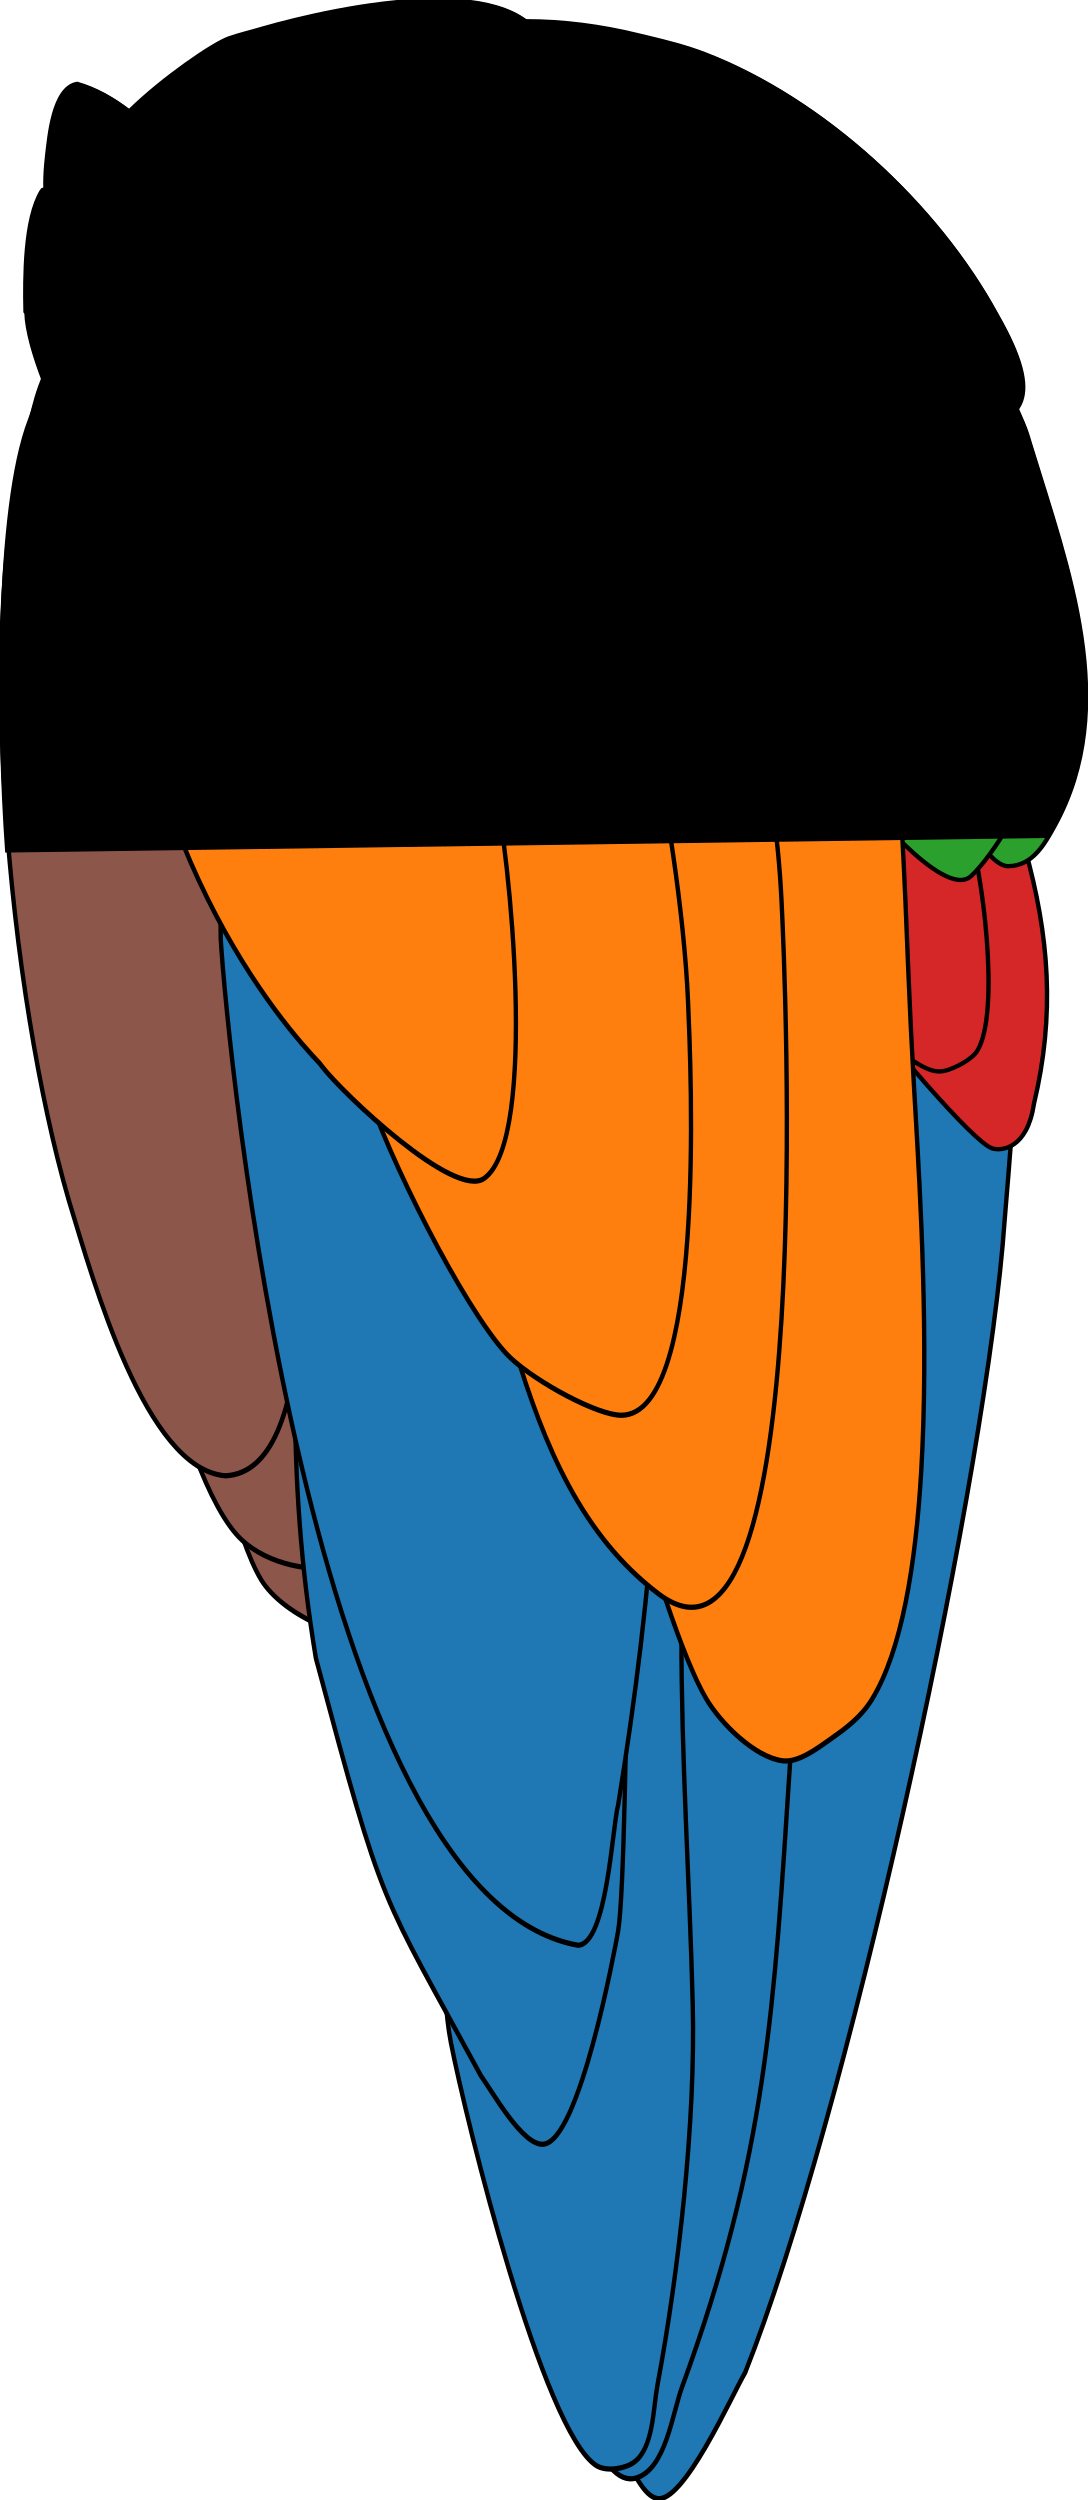
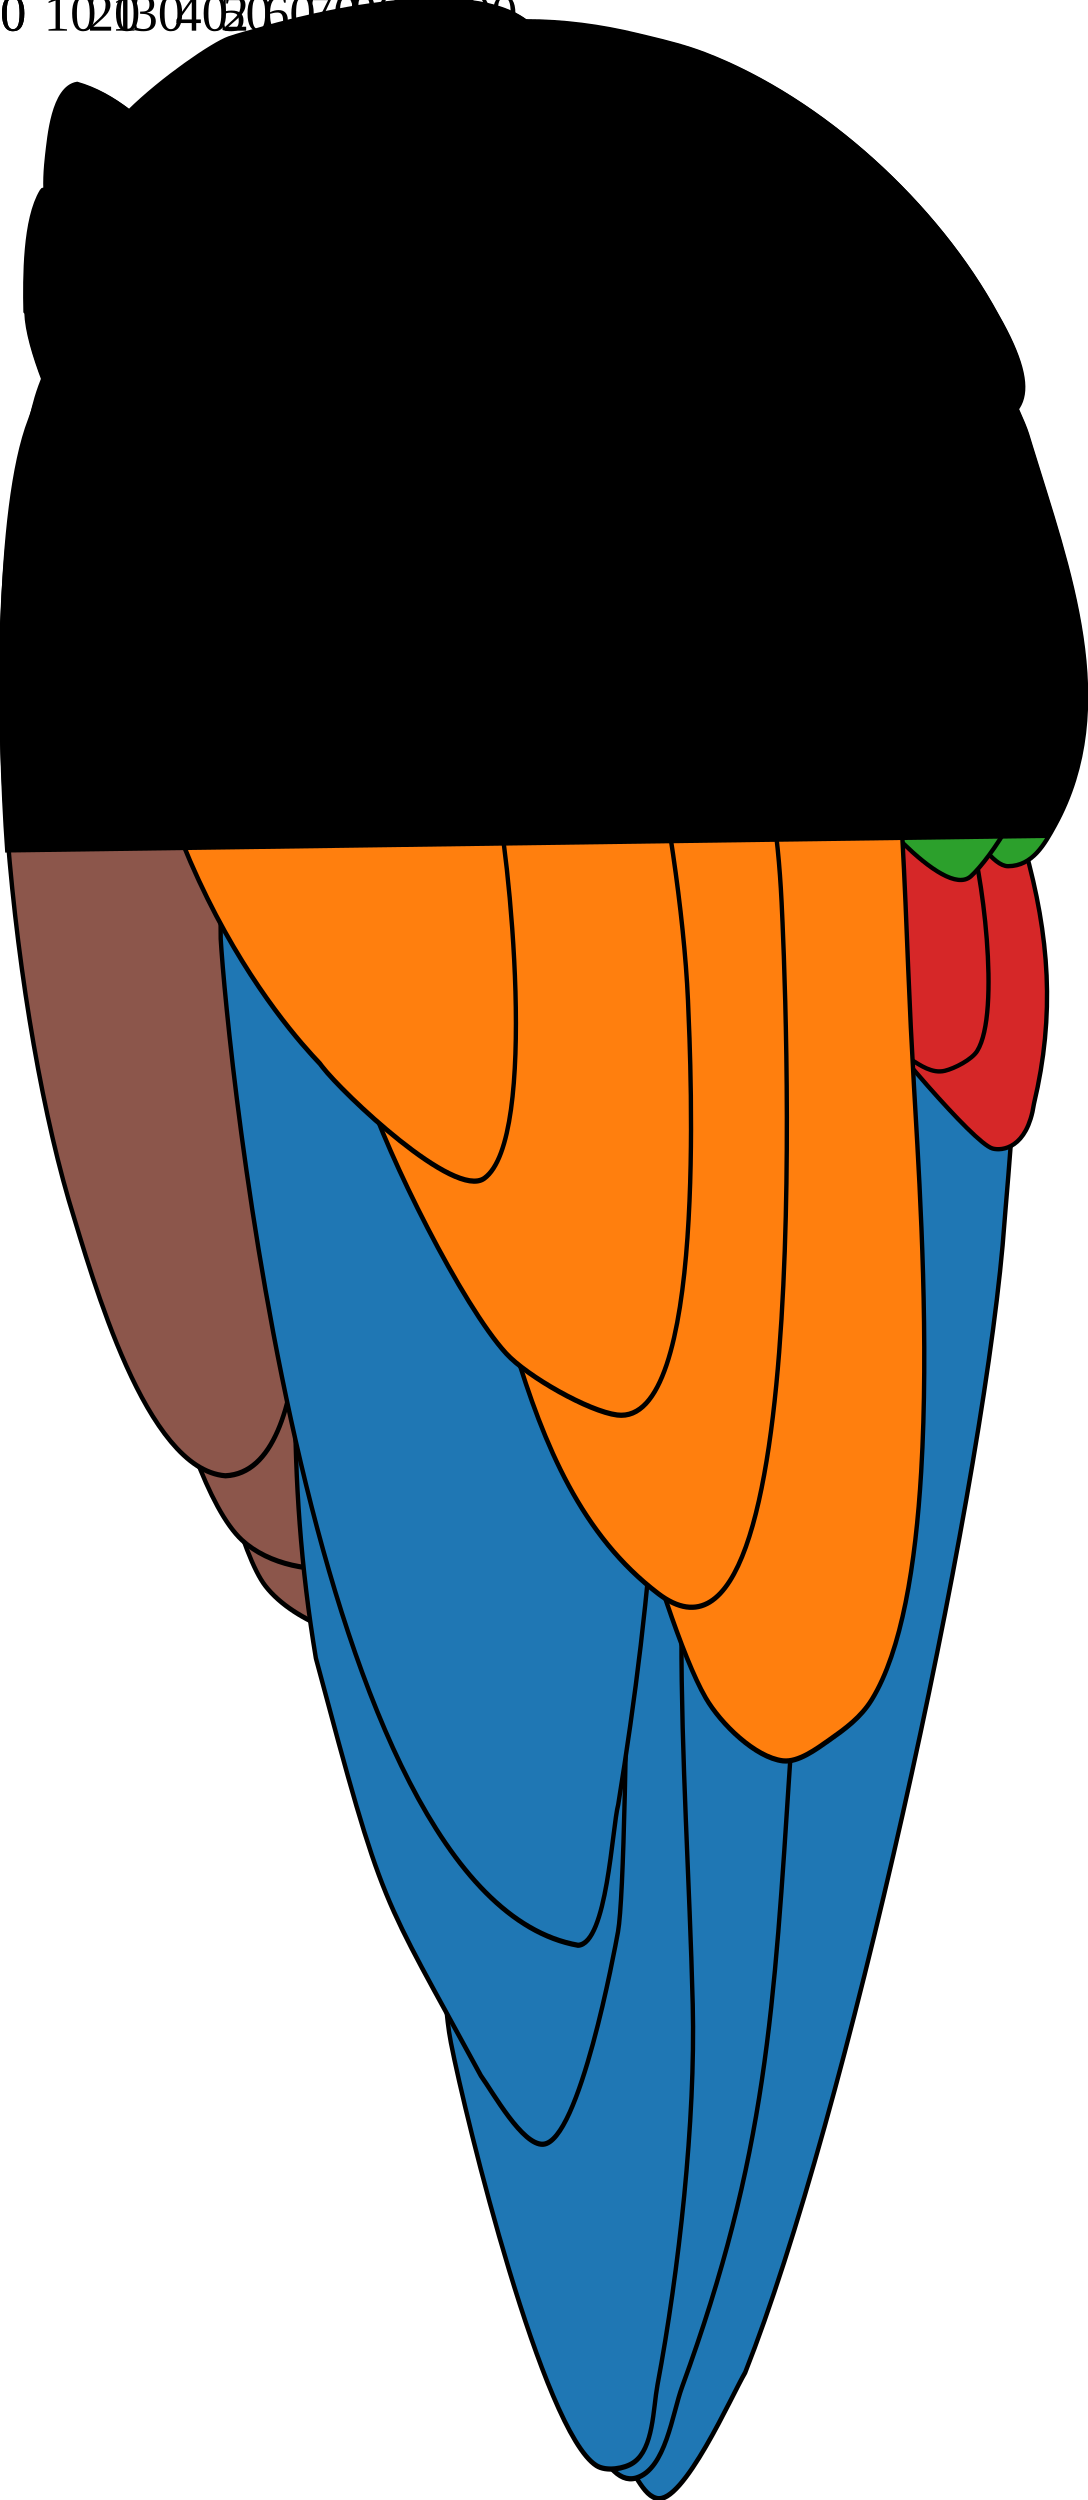
<svg xmlns="http://www.w3.org/2000/svg" width="247.957mm" height="570.177mm" viewBox="0 0 247.957 570.178" version="1.1" id="svg42">
  <defs id="defs1">
    <marker id="num1" orient="0" markerUnits="userSpaceOnUse" refX="0" refY="0" markerWidth="8" markerHeight="8" viewBox="-4 -4 8 8">
      <text class="numeral" x="0" y="0" id="text1">1</text>
    </marker>
    <marker id="num2" orient="0" markerUnits="userSpaceOnUse" refX="0" refY="0" markerWidth="8" markerHeight="8" viewBox="-4 -4 8 8">
      <text class="numeral" x="0" y="0" id="text2">2</text>
    </marker>
    <marker id="num3" orient="0" markerUnits="userSpaceOnUse" refX="0" refY="0" markerWidth="8" markerHeight="8" viewBox="-4 -4 8 8">
      <text class="numeral" x="0" y="0" id="text3">3</text>
    </marker>
    <marker id="num4" orient="0" markerUnits="userSpaceOnUse" refX="0" refY="0" markerWidth="8" markerHeight="8" viewBox="-4 -4 8 8">
      <text class="numeral" x="0" y="0" id="text4">4</text>
    </marker>
    <marker id="num5" orient="0" markerUnits="userSpaceOnUse" refX="0" refY="0" markerWidth="8" markerHeight="8" viewBox="-4 -4 8 8">
      <text class="numeral" x="0" y="0" id="text5">5</text>
    </marker>
  </defs>
  <style type="text/css" id="style1">/* As-built feather catalog. Presentation lives here; elements carry classes only. */
.outline { stroke: #000000; }

/* a guide line and an overlay origin arrow are the same kind of stroke */
.guide,
.arrow {
  fill: none;
  stroke: #000000;
  stroke-width: 0.265;
  stroke-linecap: butt;
  stroke-linejoin: miter;
}

/* the overlay's origin arrows carry the one shared arrowhead */
.arrow { marker-start: url(#diamond); }

/* ...or sign an origin with a number instead: class="arrow num3".
   Numbers never rotate with the line, and are sized in mm, not in stroke widths. */
.numeral {
  font-family: sans-serif;
  fill: #000000;
  stroke: none;
  font-size: 4;
  text-anchor: middle;
  dominant-baseline: central;
}

.num1 { marker-start: url(#num1); }
.num2 { marker-start: url(#num2); }
.num3 { marker-start: url(#num3); }
.num4 { marker-start: url(#num4); }
.num5 { marker-start: url(#num5); }

#num1, #num2, #num3, #num4, #num5 { overflow: visible; }

/* the overlay silhouettes were fill:none inline; without this they fill solid */
.align .outline { fill: none; stroke: #000000; }

/* one marker, not twenty-eight; the head takes the path's stroke colour */
#diamond { overflow: visible; }
#diamond path { fill: context-stroke; fill-rule: evenodd; stroke: none; }

.mark { fill: #000000; stroke: none; }

/* the diagnostic overlay: hidden, read by nothing */
.align { opacity: 0.5; }

/* one colour per family, keyed on a class rather than an ancestor id */
.b .outline { fill: #8c564b; }
.p .outline { fill: #1f77b4; }
.pc .outline { fill: #d62728; }
.a .outline { fill: #2ca02c; }
.sc .outline { fill: #9467bd; }
.mc .outline { fill: #17becf; }
.lc .outline { fill: #bcbd22; }
.s .outline { fill: #ff7f0e; }
</style>
  <g id="B" transform="matrix(1.006049,0.09641559,-0.01794757,1.190729,44.96612,-2005.389)" class="family b">
    <g id="B1" data-wh="193.15454 81.754908" data-vb="108.29541 44.994112 193.15454 81.754908" transform="matrix(0.0348995,0.9993908,0.9993908,-0.0348995,-32.5625,1696.703)" class="feather" data-rot90="1">
      <path class="outline" d="M 133.987,119.247 101.317,85.706 c 49.792,-21.918 69.508,-46.528 103.165,-36.827 4.153,1.27 74.234,13.952 85.364,24.463 6.914,6.53 10.604,22.054 8.769,31.225 -2.834,14.159 -82.762,21.182 -96.231,21.182 3.421,0 -5.595,-0.135 -7.587,-0.208 -11.052,-0.404 -22.109,-0.881 -33.166,-1.386 -8.469,-0.788 -17.289,-3.389 -25.718,-4.599 -0.663,-0.102 -1.267,-0.207 -1.926,-0.309 z" id="path5" />
    </g>
    <g id="B2" data-wh="209.48487 76.090112" data-vb="373.19895 41.142938 209.48487 76.090112" transform="matrix(0.1564345,0.9876883,0.9876883,-0.1564345,-103.5797,1417.616)" class="feather" data-rot90="1">
      <path class="outline" d="M 397.31,98.777 373.613,80.014 c 24.911,-27.94 81.442,-35.447 92.127,-36.507 0,0 1.805,-0.17 2.71,-0.234 5.19,-0.362 10.096,-1.131 15.332,-1.131 18.928,0 77.652,4.294 90.507,17.717 5.279,5.513 7.395,15.266 6.965,22.984 -0.318,3.646 -7.935,6.407 -10.563,7.703 -35.237,17.379 -77.602,25.686 -116.8,25.686 l -2.72,6e-5 c -3.938,0 -7.843,-0.256 -11.774,-0.427 -1.69,-0.073 -40.396,-16.909 -42.087,-17.03 z" id="path6" />
    </g>
    <g id="B3" data-wh="224.86853 72.334697" data-vb="604.39098 40.083763 224.86853 72.334697" transform="matrix(0.2419219,0.9702957,0.9702957,-0.2419219,-225.0723,1179.122)" class="feather" data-rot90="1">
      <path class="outline" d="m 605.473,84.469 c 7.64,-10.213 14.239,-12.678 16.191,-13.912 34.23,-21.642 106.524,-29.473 146.538,-25.003 -0.26,-0.032 0.521,0.061 0.78,0.094 15.202,1.957 52.391,5.539 56.558,23.187 2.719,21.764 -47.147,28.056 -60.232,32.102 0,0 -2.527,0.674 -3.784,1.057 -4.974,1.513 -10.213,2.447 -15.317,3.422 -15.404,2.945 -92.222,0.686 -107.161,1.651 z" id="path7" />
    </g>
  </g>
  <g id="P" transform="matrix(0.9997367,0,0,1.200119,89.23663,104.6847)" class="family p">
    <g id="P1" data-wh="107.70177 348.70091" data-vb="171.95 164.833 107.70177 348.70091" transform="matrix(1,0,0,-1,-135.6171,554.8052)" class="feather">
      <path d="m 277.066,454.447 c 1.586,-19.457 -0.151,-29.427 -1.98,-49.074 -5.526,-51.175 -35.739,-165.845 -58.73,-214.214 -2.921,-4.101 -14.198,-25.326 -20.256,-23.908 -2.025,0.474 -3.353,2.326 -4.575,3.876 -12.255,15.536 -14.022,165.924 -18.575,197.721 6.555,55.275 45.404,113.844 52.845,140.824 37.727,4.045 6.928,0.47 30.104,2.862 9.658,-11.67 16.364,-43.218 21.167,-58.087 z" class="outline" id="path8" />
    </g>
    <g id="P2" data-wh="75.5858 344.39168" data-vb="306.4652 172.328 75.5858 344.39168" transform="matrix(1,0,0,-1,-280.9891,561.2482)" class="feather">
      <path d="m 371.971,313.509 c -3.692,-46.985 -5.28,-74.512 -24.644,-118.661 -2.254,-5.139 -3.715,-15.557 -10.43,-17.278 -16.549,-4.242 -25.877,73.896 -28.295,86.428 -14.909,84.984 13.763,179.02 29.984,247.975 16.561,1.881 6.868,1.96 32.18,3.746 1.01,-3.592 2.551,-11.307 3.9,-16.682 1.972,-7.865 1.744,-15.629 2.693,-23.553 3.692,-30.813 0.143,-52.898 -1.346,-83.082 -1.274,-25.813 -2.498,-51.619 -3.998,-77.402 -0.029,-0.497 -0.059,-1.989 -0.044,-1.492 z" class="outline" id="path9" />
    </g>
    <g id="P3" data-wh="79.49479 333.37338" data-vb="420.99163 182.13636 79.49479 333.37338" transform="matrix(0.9961947,-0.08715574,-0.08715574,-0.9961947,-392.2094,604.944)" class="feather">
      <path class="outline" d="m 496.177,514.51 -31.485,-1.099 c -8.468,-47.496 -34.882,-97.004 -42.7,-173.248 0.371,-3.373 0.922,-7.935 1.454,-11.644 2.056,-14.99 5.07,-29.784 6.495,-44.91 0.501,-5.316 0.061,-10.823 0.816,-16.098 2.161,-15.096 14.466,-75.403 26.028,-82.99 2.111,-1.385 6.329,-1.234 8.559,-0.18 4.767,2.252 5.304,9.84 6.699,14.213 6.745,21.141 13.056,49.245 14.313,71.325 1.333,23.414 1.467,46.854 3.558,70.252 2.81,31.452 8.528,63.016 7.702,94.784 -0.038,1.469 -0.207,2.921 -0.244,4.391 0.001,-0.489 -10e-4,0.978 -10e-4,1.467 -0.003,7.46 0.01,14.567 -0.92,21.77 -1.508,11.681 3.036,23.006 1.881,34.866 -0.569,5.848 -1.303,11.504 -2.155,17.1 z" id="path10" />
    </g>
    <g id="P4" data-wh="87.47454 271.90582" data-vb="531.67867 260.43111 87.47454 271.90582" transform="matrix(1,0,0,-1,-563.7171,581.9312)" class="feather">
      <path class="outline" d="m 588.995,528.838 -29.456,-3.054 c -6.655,-42.655 -26.861,-102.616 -13.018,-171.757 15.771,-49.142 14.41,-43.657 37.643,-79.339 2.776,-3.226 9.483,-13.257 14.189,-13.022 8.252,0.415 16.359,36.999 17.092,40.39 2.678,12.377 2.7,133.465 2.7,136.727 v 3.672 c 0,6.519 0.008,13.067 -0.267,19.578 -0.976,23.124 -23.424,44.167 -28.883,66.805 z" id="path11" />
    </g>
    <g id="P5" data-wh="99.55308 235.00908" data-vb="652.92714 294.37098 99.55308 235.00908" transform="matrix(0.9876883,-0.1564345,-0.1564345,-0.9876883,-615.3534,686.5039)" class="feather">
      <path class="outline" d="m 669.184,528.38 c -2.877,-10.079 -5.317,-20.366 -6.71,-30.564 -1.721,-19.795 -8.548,-183.068 50.597,-201.668 6.6,-0.777 11.161,20.884 13.24,24.989 13.892,38.248 25.168,78.533 25.168,119.462 l -1.5e-4,4.387 c 0,6.216 -0.148,12.426 -0.707,18.618 -1.859,20.554 -39.903,44.03 -48.193,63.199 -0.086,0.199 -33.395,1.577 -33.395,1.577 z" id="path12" />
    </g>
  </g>
  <g id="PC" transform="rotate(-20.65337,204.5238,1562.199)" class="family pc">
    <g id="PC1" data-wh="58.76447 126.5327" data-vb="385.22679 101.56089 58.76447 126.5327" transform="matrix(0.9961203,0.08800156,0.08800156,-0.9961203,258.5106,420.8672)" class="feather">
      <path class="outline" d="m 437.261,224.892 -30.757,1.207 c -1.933,-21.809 9.81,-26.913 -8.473,-83.57 2.317,-5.804 15.496,-35.322 19.442,-37.732 1.813,-1.106 7.592,-2.237 11.841,7.289 10.148,18.297 13.677,35.837 13.677,56.749 l 1.6e-4,3.495 c 0,4.626 -0.185,9.347 -0.517,13.96 -0.936,13.017 -2.789,25.866 -5.213,38.601 z" id="path13" />
    </g>
    <g id="PC2" data-wh="52.9346 113.27434" data-vb="465.68661 125.34673 52.9346 113.27434" transform="matrix(0.9848077,-0.1736482,-0.1736482,-0.9848077,226.3186,541.976)" class="feather">
      <path class="outline" d="m 503.059,226.762 -33.868,10.859 c -1.558,-10.065 -2.183,-19.747 -2.183,-28.486 l -1.9e-4,-1.831 c 0,-3.059 -0.238,-6.097 -0.238,-9.152 -0.001,-22.243 -0.083,-44.566 10.619,-64.635 1.241,-2.328 2.532,-5.345 5.381,-6.229 2.164,-0.672 6.604,-0.942 8.644,0.12 9.166,4.771 22.392,35.53 24.421,45.688 -8.457,19.819 -16.707,29.265 -12.775,53.665 z" id="path14" />
    </g>
  </g>
  <g id="A" transform="rotate(-17,137.9943,735.384)" class="family a">
    <g id="A1" data-wh="50.675146 127.48804" data-vb="63.184674 131.72587 50.675146 127.48804" transform="matrix(1,0,0,-1,305.5104,382.2651)" class="feather">
      <path class="outline" d="m 64.631,198.385 c -0.446,-11.024 -0.428,-21.097 0.43,-28.014 1.016,-8.195 4.178,-16.258 6.448,-24.123 0.839,-2.906 2.862,-10.937 6.127,-11.914 5.37,-1.608 9.452,2.405 12.879,5.74 22.344,21.74 20.054,55.272 20.054,84.178 l -2.5e-4,2.979 c 0,5.205 -3.621,25.843 -4.388,30.983 -1.433,-2.124 -41.551,-59.829 -41.551,-59.829 z" id="path15" />
    </g>
    <g id="A2" data-wh="51.94701 115.06012" data-vb="139.28014 131.51189 51.94701 115.06012" transform="matrix(1,0,0,-1,212.5314,383.7516)" class="feather">
      <path class="outline" d="m 189.329,245.572 -9.221,-13.458 -8.704,-42.301 -31.106,-16.789 c -0.019,-2.991 0.241,-3.841 0.889,-6.443 1.403,-5.629 13.068,-34.069 20.665,-30.464 5.647,2.679 19.118,13.833 21.253,22.135 4.596,18.336 7.121,49.874 7.121,68.955 l -2.6e-4,1.185 c 0,4.916 -0.286,10.969 -0.898,17.18 z" id="path16" />
    </g>
    <g id="A3" data-wh="44.89576 72.09929" data-vb="225.07431 155.06263 44.89576 72.09929" transform="matrix(0.9961947,-0.08715574,-0.08715574,-0.9961947,144.2273,400.4638)" class="feather">
      <path class="outline" d="m 268.97,226.162 -42.896,-51.553 c 2.715,-8.947 6.942,-15.922 13.644,-17.637 3.555,-0.91 15.071,0.871 17.522,3.704 10.233,11.827 11.725,49.609 11.725,64.986 0,0 0.003,0.394 0.005,0.5 z" id="path17" />
    </g>
  </g>
  <g id="SC" transform="rotate(35,1056.6,454.4381)" class="family sc">
    <g id="SC1" data-wh="48.29216 156.79638" data-vb="123.79073 337.49563 48.29216 156.79638" transform="matrix(0.05233596,-0.9986295,-0.9986295,-0.05233596,533.2751,884.6567)" class="feather">
      <path class="outline" d="m 152.673,493.292 -18.512,-5.334 c -9.37,-52.177 -9.192,-109.638 1.489,-124.449 27.141,-25.013 35.433,-3.068 30.169,49.669 -3.814,37.413 -4.275,49.467 -13.146,80.114 z" id="path18" />
    </g>
    <g id="SC2" data-wh="50.42131 151.85843" data-vb="340.45199 336.97466 50.42131 151.85843" transform="matrix(0,-1,-1,0,530.3679,1052.617)" class="feather">
      <path class="outline" d="m 371.637,487.833 -25.776,-5.97 c -1.094,-4.683 -1.967,-8.813 -2.373,-11.034 -1.917,-12.5 -1.995,-26.053 -2.03,-39.03 -0.006,-17.004 1.247,-42.247 6.463,-58.436 7.287,-16.536 9.674,-23.96 18.516,-30.63 14.229,-4.759 22.062,29.192 23.035,48.206 0.401,51.267 -3.031,62.408 -17.835,96.894 z" id="path19" />
    </g>
    <g id="SC3" data-wh="61.13184 142.16922" data-vb="406.95155 336.62107 61.13184 142.16922" transform="matrix(-0.1736482,-0.9848077,-0.9848077,0.1736482,585.682,1019.765)" class="feather">
      <path class="outline" d="m 451.986,477.79 -23.785,-1.375 c -9.026,-29.009 -20.249,-57.189 -18.766,-89.044 2.292,-15.561 7.184,-49.751 25.083,-44.797 13.676,3.784 24.957,27.446 28.969,39.796 3.597,14.174 -2.171,62.49 -11.5,95.419 z" id="path20" />
    </g>
    <g id="SC4" data-wh="73.11066 150.06556" data-vb="570.40403 351.97214 73.11066 150.06556" transform="rotate(83,238.4745,246.5802)" class="feather">
      <path class="outline" d="m 589.206,501.038 32.41,-3.842 c 0.447,-8.925 1.002,-16.385 2.567,-19.491 11.988,-23.791 18.332,-73.654 -2.094,-112.685 -7.323,-9.875 -14.247,-12.048 -25.989,6.567 -15.825,23.872 -24.696,58.046 -21.269,86.468 0.543,4.504 1.609,8.885 2.748,13.265 0.207,0.795 0.616,2.387 0.616,2.387 2.465,9.672 6.091,18.887 11.011,27.331 z" id="path21" />
    </g>
  </g>
  <g id="MC" transform="rotate(-99,-545.0945,777.3191)" class="family mc">
    <g id="MC1" data-wh="45.82714 117.25539" data-vb="649.14985 250.62768 45.82714 117.25539" transform="matrix(1,0,0,-1,-629.1678,1839.035)" class="feather">
      <path class="outline" d="m 671.968,366.883 -18.228,-3.281 c -3.287,-13.104 -3.589,-41.496 -2.666,-56.63 1.097,-17.969 8.797,-42.127 12.224,-45.07 9.336,-10.275 19.058,1.94 20.658,27.559 10.021,28.121 1.414,54.035 -11.988,77.422 z" id="path22" />
    </g>
    <g id="MC2" data-wh="64.03815 130.07202" data-vb="700.62114 238.32855 64.03815 130.07202" transform="matrix(0.9975641,-0.06975647,-0.06975647,-0.9975641,-640.3042,1886.498)" class="feather">
      <path class="outline" d="m 727.814,367.401 -17.158,-1.72 c -2.404,-8.672 -5.473,-29.579 -6.144,-34.311 0.021,0.155 -0.043,-0.31 -0.064,-0.465 -2.827,-20.908 -1.367,-40.201 2.494,-61.151 1.25,-6.786 6.176,-13.629 13.324,-18.773 43.393,-11.651 24.988,61.603 20.373,85.46 -1.29,7.35 -7.656,17.029 -12.825,30.961 z" id="path23" />
    </g>
    <g id="MC3" data-wh="55.54579 120.3335" data-vb="817.57705 249.90802 55.54579 120.3335" transform="matrix(0.9659258,-0.258819,-0.258819,-0.9659258,-650.8557,2041.916)" class="feather">
      <path class="outline" d="m 854.662,277.738 c 17.461,39.843 3.761,79.621 0.085,89.975 l -19.209,1.529 c -6.737,-23.427 -16.844,-47.996 -16.847,-73.058 0,-8.952 -0.113,-38.614 6.855,-44.232 1.293,-1.043 3.918,-0.52 5.404,-0.131 10.259,2.679 18.186,13.306 23.713,25.918 z" id="path24" />
    </g>
    <g id="MC4" data-wh="45.25327 101.07756" data-vb="878.19875 261.50698 45.25327 101.07756" transform="matrix(0.9925462,-0.1218693,-0.1218693,-0.9925462,-754.5179,1930.847)" class="feather">
      <path class="outline" d="m 917.913,286.241 c 3.819,13.986 4.451,30.965 4.451,38.982 l -7e-5,2.013 c 0,0 0.088,4.038 -0.033,6.041 -0.248,4.096 -5.276,18.969 -10.781,28.308 l -26.371,-1.443 c -2.89,-18.66 -5.98,-44.793 -4.089,-65.427 -0.022,0.133 0.044,-0.265 0.066,-0.397 1.277,-7.788 10.247,-31.811 20.862,-29.654 8.028,1.631 12.926,10.699 15.896,21.577 z" id="path25" />
    </g>
  </g>
+   <g id="calibration-ruler-metric">
+     <line class="cal" x1="0" y1="0" x2="100" y2="0" />
+     <line class="minor" x1="0" y1="-1.2" x2="0" y2="1.2" />
+     <line class="minor" x1="1" y1="-1.2" x2="1" y2="1.2" />
+     <line class="minor" x1="2" y1="-1.2" x2="2" y2="1.2" />
+     <line class="minor" x1="3" y1="-1.2" x2="3" y2="1.2" />
+     <line class="minor" x1="4" y1="-1.2" x2="4" y2="1.2" />
+     <line class="minor" x1="5" y1="-1.2" x2="5" y2="1.2" />
+     <line class="minor" x1="6" y1="-1.2" x2="6" y2="1.2" />
+     <line class="minor" x1="7" y1="-1.2" x2="7" y2="1.2" />
+     <line class="minor" x1="8" y1="-1.2" x2="8" y2="1.2" />
+     <line class="minor" x1="9" y1="-1.2" x2="9" y2="1.2" />
+     <line class="minor" x1="10" y1="-1.2" x2="10" y2="1.2" />
+     <line class="minor" x1="11" y1="-1.2" x2="11" y2="1.2" />
+     <line class="minor" x1="12" y1="-1.2" x2="12" y2="1.2" />
+     <line class="minor" x1="13" y1="-1.2" x2="13" y2="1.2" />
+     <line class="minor" x1="14" y1="-1.2" x2="14" y2="1.2" />
+     <line class="minor" x1="15" y1="-1.2" x2="15" y2="1.2" />
+     <line class="minor" x1="16" y1="-1.2" x2="16" y2="1.2" />
+     <line class="minor" x1="17" y1="-1.2" x2="17" y2="1.2" />
+     <line class="minor" x1="18" y1="-1.2" x2="18" y2="1.2" />
+     <line class="minor" x1="19" y1="-1.2" x2="19" y2="1.2" />
+     <line class="minor" x1="20" y1="-1.2" x2="20" y2="1.2" />
+     <line class="minor" x1="21" y1="-1.2" x2="21" y2="1.2" />
+     <line class="minor" x1="22" y1="-1.2" x2="22" y2="1.2" />
+     <line class="minor" x1="23" y1="-1.2" x2="23" y2="1.2" />
+     <line class="minor" x1="24" y1="-1.2" x2="24" y2="1.2" />
+     <line class="minor" x1="25" y1="-1.2" x2="25" y2="1.2" />
+     <line class="minor" x1="26" y1="-1.2" x2="26" y2="1.2" />
+     <line class="minor" x1="27" y1="-1.2" x2="27" y2="1.2" />
+     <line class="minor" x1="28" y1="-1.2" x2="28" y2="1.2" />
+     <line class="minor" x1="29" y1="-1.2" x2="29" y2="1.2" />
+     <line class="minor" x1="30" y1="-1.2" x2="30" y2="1.2" />
+     <line class="minor" x1="31" y1="-1.2" x2="31" y2="1.2" />
+     <line class="minor" x1="32" y1="-1.2" x2="32" y2="1.2" />
+     <line class="minor" x1="33" y1="-1.2" x2="33" y2="1.2" />
+     <line class="minor" x1="34" y1="-1.2" x2="34" y2="1.2" />
+     <line class="minor" x1="35" y1="-1.2" x2="35" y2="1.2" />
+     <line class="minor" x1="36" y1="-1.2" x2="36" y2="1.2" />
+     <line class="minor" x1="37" y1="-1.2" x2="37" y2="1.2" />
+     <line class="minor" x1="38" y1="-1.2" x2="38" y2="1.2" />
+     <line class="minor" x1="39" y1="-1.2" x2="39" y2="1.2" />
+     <line class="minor" x1="40" y1="-1.2" x2="40" y2="1.2" />
+     <line class="minor" x1="41" y1="-1.2" x2="41" y2="1.2" />
+     <line class="minor" x1="42" y1="-1.2" x2="42" y2="1.2" />
+     <line class="minor" x1="43" y1="-1.2" x2="43" y2="1.2" />
+     <line class="minor" x1="44" y1="-1.2" x2="44" y2="1.2" />
+     <line class="minor" x1="45" y1="-1.2" x2="45" y2="1.2" />
+     <line class="minor" x1="46" y1="-1.2" x2="46" y2="1.2" />
+     <line class="minor" x1="47" y1="-1.2" x2="47" y2="1.2" />
+     <line class="minor" x1="48" y1="-1.2" x2="48" y2="1.2" />
+     <line class="minor" x1="49" y1="-1.2" x2="49" y2="1.2" />
+     <line class="minor" x1="50" y1="-1.2" x2="50" y2="1.2" />
+     <line class="minor" x1="51" y1="-1.2" x2="51" y2="1.2" />
+     <line class="minor" x1="52" y1="-1.2" x2="52" y2="1.2" />
+     <line class="minor" x1="53" y1="-1.2" x2="53" y2="1.2" />
+     <line class="minor" x1="54" y1="-1.2" x2="54" y2="1.2" />
+     <line class="minor" x1="55" y1="-1.2" x2="55" y2="1.2" />
+     <line class="minor" x1="56" y1="-1.2" x2="56" y2="1.2" />
+     <line class="minor" x1="57" y1="-1.2" x2="57" y2="1.2" />
+     <line class="minor" x1="58" y1="-1.2" x2="58" y2="1.2" />
+     <line class="minor" x1="59" y1="-1.2" x2="59" y2="1.2" />
+     <line class="minor" x1="60" y1="-1.2" x2="60" y2="1.2" />
+     <line class="minor" x1="61" y1="-1.2" x2="61" y2="1.2" />
+     <line class="minor" x1="62" y1="-1.2" x2="62" y2="1.2" />
+     <line class="minor" x1="63" y1="-1.2" x2="63" y2="1.2" />
+     <line class="minor" x1="64" y1="-1.2" x2="64" y2="1.2" />
+     <line class="minor" x1="65" y1="-1.2" x2="65" y2="1.2" />
+     <line class="minor" x1="66" y1="-1.2" x2="66" y2="1.2" />
+     <line class="minor" x1="67" y1="-1.2" x2="67" y2="1.2" />
+     <line class="minor" x1="68" y1="-1.2" x2="68" y2="1.2" />
+     <line class="minor" x1="69" y1="-1.2" x2="69" y2="1.2" />
+     <line class="minor" x1="70" y1="-1.2" x2="70" y2="1.2" />
+     <line class="minor" x1="71" y1="-1.2" x2="71" y2="1.2" />
+     <line class="minor" x1="72" y1="-1.2" x2="72" y2="1.2" />
+     <line class="minor" x1="73" y1="-1.2" x2="73" y2="1.2" />
+     <line class="minor" x1="74" y1="-1.2" x2="74" y2="1.2" />
+     <line class="minor" x1="75" y1="-1.2" x2="75" y2="1.2" />
+     <line class="minor" x1="76" y1="-1.2" x2="76" y2="1.2" />
+     <line class="minor" x1="77" y1="-1.2" x2="77" y2="1.2" />
+     <line class="minor" x1="78" y1="-1.2" x2="78" y2="1.2" />
+     <line class="minor" x1="79" y1="-1.2" x2="79" y2="1.2" />
+     <line class="minor" x1="80" y1="-1.2" x2="80" y2="1.2" />
+     <line class="minor" x1="81" y1="-1.2" x2="81" y2="1.2" />
+     <line class="minor" x1="82" y1="-1.2" x2="82" y2="1.2" />
+     <line class="minor" x1="83" y1="-1.2" x2="83" y2="1.2" />
+     <line class="minor" x1="84" y1="-1.2" x2="84" y2="1.2" />
+     <line class="minor" x1="85" y1="-1.2" x2="85" y2="1.2" />
+     <line class="minor" x1="86" y1="-1.2" x2="86" y2="1.2" />
+     <line class="minor" x1="87" y1="-1.2" x2="87" y2="1.2" />
+     <line class="minor" x1="88" y1="-1.2" x2="88" y2="1.2" />
+     <line class="minor" x1="89" y1="-1.2" x2="89" y2="1.2" />
+     <line class="minor" x1="90" y1="-1.2" x2="90" y2="1.2" />
+     <line class="minor" x1="91" y1="-1.2" x2="91" y2="1.2" />
+     <line class="minor" x1="92" y1="-1.2" x2="92" y2="1.2" />
+     <line class="minor" x1="93" y1="-1.2" x2="93" y2="1.2" />
+     <line class="minor" x1="94" y1="-1.2" x2="94" y2="1.2" />
+     <line class="minor" x1="95" y1="-1.2" x2="95" y2="1.2" />
+     <line class="minor" x1="96" y1="-1.2" x2="96" y2="1.2" />
+     <line class="minor" x1="97" y1="-1.2" x2="97" y2="1.2" />
+     <line class="minor" x1="98" y1="-1.2" x2="98" y2="1.2" />
+     <line class="minor" x1="99" y1="-1.2" x2="99" y2="1.2" />
+     <line class="minor" x1="100" y1="-1.2" x2="100" y2="1.2" />
+     <line class="major" x1="0" y1="-3" x2="0" y2="3" />
+     <text class="num" x="0" y="7">0</text>
+     <line class="major" x1="10" y1="-3" x2="10" y2="3" />
+     <text class="num" x="10" y="7">10</text>
+     <line class="major" x1="20" y1="-3" x2="20" y2="3" />
+     <text class="num" x="20" y="7">20</text>
+     <line class="major" x1="30" y1="-3" x2="30" y2="3" />
+     <text class="num" x="30" y="7">30</text>
+     <line class="major" x1="40" y1="-3" x2="40" y2="3" />
+     <text class="num" x="40" y="7">40</text>
+     <line class="major" x1="50" y1="-3" x2="50" y2="3" />
+     <text class="num" x="50" y="7">50</text>
+     <line class="major" x1="60" y1="-3" x2="60" y2="3" />
+     <text class="num" x="60" y="7">60</text>
+     <line class="major" x1="70" y1="-3" x2="70" y2="3" />
+     <text class="num" x="70" y="7">70</text>
+     <line class="major" x1="80" y1="-3" x2="80" y2="3" />
+     <text class="num" x="80" y="7">80</text>
+     <line class="major" x1="90" y1="-3" x2="90" y2="3" />
+     <text class="num" x="90" y="7">90</text>
+     <line class="major" x1="100" y1="-3" x2="100" y2="3" />
+     <text class="num" x="100" y="7">100</text>
+     <text class="caltext" x="50" y="-9">100 mm</text>
+   </g>
+   <g id="calibration-ruler-us">
+     <line class="cal" x1="0" y1="0" x2="101.6" y2="0" />
+     <line class="minor" x1="0" y1="-1.2" x2="0" y2="1.2" />
+     <line class="minor" x1="3.175" y1="-1.2" x2="3.175" y2="1.2" />
+     <line class="minor" x1="6.35" y1="-1.2" x2="6.35" y2="1.2" />
+     <line class="minor" x1="9.525" y1="-1.2" x2="9.525" y2="1.2" />
+     <line class="minor" x1="12.7" y1="-1.2" x2="12.7" y2="1.2" />
+     <line class="minor" x1="15.875" y1="-1.2" x2="15.875" y2="1.2" />
+     <line class="minor" x1="19.05" y1="-1.2" x2="19.05" y2="1.2" />
+     <line class="minor" x1="22.225" y1="-1.2" x2="22.225" y2="1.2" />
+     <line class="minor" x1="25.4" y1="-1.2" x2="25.4" y2="1.2" />
+     <line class="minor" x1="28.575" y1="-1.2" x2="28.575" y2="1.2" />
+     <line class="minor" x1="31.75" y1="-1.2" x2="31.75" y2="1.2" />
+     <line class="minor" x1="34.925" y1="-1.2" x2="34.925" y2="1.2" />
+     <line class="minor" x1="38.1" y1="-1.2" x2="38.1" y2="1.2" />
+     <line class="minor" x1="41.275" y1="-1.2" x2="41.275" y2="1.2" />
+     <line class="minor" x1="44.45" y1="-1.2" x2="44.45" y2="1.2" />
+     <line class="minor" x1="47.625" y1="-1.2" x2="47.625" y2="1.2" />
+     <line class="minor" x1="50.8" y1="-1.2" x2="50.8" y2="1.2" />
+     <line class="minor" x1="53.975" y1="-1.2" x2="53.975" y2="1.2" />
+     <line class="minor" x1="57.15" y1="-1.2" x2="57.15" y2="1.2" />
+     <line class="minor" x1="60.325" y1="-1.2" x2="60.325" y2="1.2" />
+     <line class="minor" x1="63.5" y1="-1.2" x2="63.5" y2="1.2" />
+     <line class="minor" x1="66.675" y1="-1.2" x2="66.675" y2="1.2" />
+     <line class="minor" x1="69.85" y1="-1.2" x2="69.85" y2="1.2" />
+     <line class="minor" x1="73.025" y1="-1.2" x2="73.025" y2="1.2" />
+     <line class="minor" x1="76.2" y1="-1.2" x2="76.2" y2="1.2" />
+     <line class="minor" x1="79.375" y1="-1.2" x2="79.375" y2="1.2" />
+     <line class="minor" x1="82.55" y1="-1.2" x2="82.55" y2="1.2" />
+     <line class="minor" x1="85.725" y1="-1.2" x2="85.725" y2="1.2" />
+     <line class="minor" x1="88.9" y1="-1.2" x2="88.9" y2="1.2" />
+     <line class="minor" x1="92.075" y1="-1.2" x2="92.075" y2="1.2" />
+     <line class="minor" x1="95.25" y1="-1.2" x2="95.25" y2="1.2" />
+     <line class="minor" x1="98.425" y1="-1.2" x2="98.425" y2="1.2" />
+     <line class="minor" x1="101.6" y1="-1.2" x2="101.6" y2="1.2" />
+     <line class="major" x1="0" y1="-3" x2="0" y2="3" />
+     <text class="num" x="0" y="7">0</text>
+     <line class="major" x1="25.4" y1="-3" x2="25.4" y2="3" />
+     <text class="num" x="25.4" y="7">1</text>
+     <line class="major" x1="50.8" y1="-3" x2="50.8" y2="3" />
+     <text class="num" x="50.8" y="7">2</text>
+     <line class="major" x1="76.2" y1="-3" x2="76.2" y2="3" />
+     <text class="num" x="76.2" y="7">3</text>
+     <line class="major" x1="101.6" y1="-3" x2="101.6" y2="3" />
+     <text class="num" x="101.6" y="7">4</text>
+     <text class="caltext" x="50.8" y="-9">4 in  (101.6 mm)</text>
+   </g>
  <g id="LC" transform="rotate(-175,21.91789,868.568)" class="family lc">
    <g id="LC1" data-wh="41.54244 87.828302" data-vb="746.69154 43.089838 41.54244 87.828302" transform="matrix(0.8660254,-0.5,-0.5,-0.8660254,-541.1904,2137.075)" class="feather">
      <path class="outline" d="m 766.78,45.596 c 5.36,-1.506 10.874,8.349 13.063,11.842 0,0 0.748,1.235 1.105,1.863 1.598,2.804 3.087,5.771 3.789,8.938 0.94,4.239 2.497,8.285 2.303,12.706 -0.419,9.549 -19.227,47.498 -28.212,48.973 -1.759,-2.995 -3.223,-5.008 -5.848,-8.707 -0.093,-0.22 -0.206,-0.457 -0.294,-0.671 -3.941,-12.439 -4.994,-58.432 14.094,-74.944 z" id="path26" />
    </g>
    <g id="LC2" data-wh="34.55349 83.612829" data-vb="804.81483 45.976341 34.55349 83.612829" transform="matrix(0.7071068,-0.7071068,-0.7071068,-0.7071068,-437.1622,2298.83)" class="feather">
      <path class="outline" d="m 814.317,47.267 c 0.28,-0.209 0.567,-0.291 0.86,-0.219 7.031,2.362 15.523,12.518 20.386,18.554 0.868,27.21 2.805,35.477 -18.006,62.987 -3.384,-4.615 -1.788,-3.403 -10.009,-11.326 -0.413,-5.682 -1.733,-27.925 1.176,-48.515 0,0 0.275,-1.893 0.423,-2.838 0.418,-2.664 2.465,-16.621 5.17,-18.644 z" id="path27" />
    </g>
    <g id="LC3" data-wh="39.24136 87.997267" data-vb="855.24724 54.703203 39.24136 87.997267" transform="matrix(0.7071068,-0.7071068,-0.7071068,-0.7071068,-473.3579,2324.719)" class="feather">
      <path class="outline" d="m 872.932,56.71 c 0.738,-0.647 1.454,-1.006 2.129,-0.993 8.453,0.171 16.676,34.305 17.579,42.127 0.663,5.742 0.848,9.283 0.511,15.156 -0.368,6.408 -14.09,25.545 -20.01,28.701 -0.051,-0.058 -0.099,-0.12 -0.149,-0.178 -4.712,-6.936 -6.431,-12.532 -11.137,-19.465 -2.613,-6.015 -5.596,-14.005 -5.596,-18.458 0,0 -0.013,-2.168 0.004,-3.251 0.075,-4.676 2.492,-11.928 3.991,-16.601 1.236,-3.853 7.51,-22.509 12.677,-27.039 z" id="path28" />
    </g>
  </g>
  <g id="S" transform="matrix(0.9973055,-0.08371944,0.06973839,1.197244,-852.3718,-142.0701)" class="family s">
    <g id="S1" data-wh="85.429457 255.85581" data-vb="79.213883 260.85887 85.429457 255.85581" transform="matrix(1,0,0,-1,874.1421,786.2718)" class="feather">
      <path class="outline" d="m 153.763,513.752 -38.272,1.963 c -5.756,-31.187 -14.182,-43.399 -35.277,-144.736 2.849,-19.871 16.511,-79.466 26.001,-95.372 3.104,-5.203 10.536,-12.096 16.718,-13.156 3.451,-0.592 7.78,1.695 10.783,3.182 3.747,1.856 7.513,3.767 10.276,7.016 7.429,8.736 11.744,24.719 14.25,42.379 3.491,24.598 3.473,52.452 3.473,68.511 l 2.7e-4,4.561 c 0,7.594 0.083,15.205 0.251,22.798 0.698,31.639 1.677,72.171 -8.203,102.854 z" id="path29" />
    </g>
    <g id="S2" data-wh="82.99347 251.44178" data-vb="271.92676 263.16345 82.99347 251.44178" transform="matrix(0.9876883,-0.1564345,-0.1564345,-0.9876883,726.3211,827.6141)" class="feather">
      <path class="outline" d="m 347.313,509.235 -23.795,4.371 c -18.027,-34.039 -30.839,-56.547 -50.591,-165.45 2.406,-20.048 6.975,-38.429 21.508,-53.147 30.446,-30.844 54.789,109.004 56.933,121.739 1.158,6.873 1.92,13.339 2.071,20.378 0.148,6.887 0.481,13.663 0.481,20.56 l 2.9e-4,2.06 c 0,4.841 -0.021,9.588 -0.848,14.348 -1.686,9.699 -1.268,20.012 -3.996,29.46 -0.595,1.749 -1.093,3.948 -1.764,5.682 z" id="path30" />
    </g>
    <g id="S3" data-wh="83.02697 202.35308" data-vb="370.7119 317.41811 83.02697 202.35308" transform="matrix(0.9816272,-0.190809,-0.190809,-0.9816272,622.1971,853.9783)" class="feather">
      <path class="outline" d="m 447.976,508.112 -42.891,10.659 c -20.682,-37.044 -24.095,-58.551 -32.926,-99.988 0.464,-6.007 -0.448,-12.202 0.117,-18.148 1.288,-13.56 10.502,-45.656 17.786,-56.978 3.517,-5.467 15.352,-15.498 21.421,-17.83 19.277,-7.409 33.289,59.155 35.993,71.887 3.469,16.337 5.229,39.211 5.229,55.971 0,0 0.033,3.03 -0.014,4.542 -0.268,8.78 -0.407,17.537 -1.113,26.3 -0.69,8.574 -1.89,16.272 -3.602,23.585 z" id="path31" />
    </g>
    <g id="S4" data-wh="87.07341 159.63931" data-vb="606.40047 374.74389 87.07341 159.63931" transform="matrix(0.9781476,-0.2079117,-0.2079117,-0.9781476,360.2844,917.4529)" class="feather">
      <path class="outline" d="m 682.874,519.081 -55.128,14.303 c -1.166,-3.025 -2.21,-6.088 -2.977,-9.135 -17.369,-62.517 9.519,-106.735 14.957,-115.159 -0.107,0.218 0.211,-0.438 0.319,-0.656 3.105,-6.2 22.086,-32.689 29.722,-30.615 13.977,3.796 22.707,58.161 22.707,71.058 l -2e-5,1.459 c 0,13.1 -1.062,27.068 -3.814,39.893 -0.487,2.268 -3.379,16.794 -5.786,28.852 z" id="path32" />
    </g>
  </g>
  <g id="outline-toplines" transform="matrix(1.006049,0.09641559,-0.01794757,1.190729,44.89947,-2005.285)">
    <g id="B-topline" data-wh="43.215492 121.38269" data-vb="8.214231 1726.673579 43.215492 121.38269" transform="rotate(-47.68553,47.67958,1789.869)" class="topline">
      <path d="m 50.43,1727.674 v 119.383" class="guide" id="path33" />
      <circle cx="50.43" cy="1847.056" r="0.5" class="mark" id="circle33" />
    </g>
    <g id="P-topline" data-wh="2 162.561915" data-vb="116.469965 1732.820854 2 162.561915" transform="rotate(-101.1821,117.47,1814.102)" class="topline">
      <path d="m 117.47,1733.821 v 160.562" class="guide" id="path34" />
      <circle cx="117.47" cy="1894.383" r="0.5" class="mark" id="circle34" />
    </g>
    <g id="LC-topline" data-wh="9.131899 43.678732" data-vb="41.813062 1747.65982 9.131899 43.678732" transform="rotate(-3.805088,47.24346,1769.32)" class="topline">
      <path d="m 49.945,1748.66 c -7.132,25.636 -0.821,28.866 0,41.679" class="guide" id="path35" />
      <circle cx="49.945" cy="1748.66" r="0.5" class="mark" id="circle35" />
    </g>
    <g id="A-topline" data-wh="2 89.629811" data-vb="190.064856 1723.540766 2 89.629811" transform="rotate(-160.4685,191.0649,1768.356)" class="topline">
      <path d="m 191.065,1724.541 v 87.63" class="guide" id="path36" />
      <circle cx="191.065" cy="1812.17" r="0.5" class="mark" id="circle36" />
    </g>
    <g id="SC-topline" data-wh="2 92.577461" data-vb="82.173302 1675.607634 2 92.577461" transform="rotate(23.08863,83.1733,1721.896)" class="topline">
      <path d="m 83.173,1676.608 v 90.578" class="guide" id="path37" />
      <circle cx="83.173" cy="1767.185" r="0.5" class="mark" id="circle37" />
    </g>
    <g id="MC-topline" data-wh="2 71.34799" data-vb="26.73842 1701.798584 2 71.34799" transform="rotate(-23.90006,27.73842,1737.473)" class="topline">
      <path d="m 27.738,1702.799 v 69.348" class="guide" id="path38" />
      <circle cx="27.738" cy="1772.147" r="0.5" class="mark" id="circle38" />
    </g>
    <g id="PC-topline" data-wh="2 69.645411" data-vb="165.6952 1760.61524 2 69.645411" transform="rotate(-105.5761,166.6952,1795.438)" class="topline">
      <path d="m 166.695,1761.615 v 67.645" class="guide" id="path39" />
      <circle cx="166.695" cy="1829.261" r="0.5" class="mark" id="circle39" />
    </g>
    <g id="S-topline" data-wh="2 166.462636" data-vb="94.482287 1677.741122 2 166.462636" transform="rotate(-96.09543,95.48229,1760.972)" class="topline">
      <path d="m 95.482,1678.741 v 164.463" class="guide" id="path40" />
      <circle cx="95.482" cy="1843.204" r="0.5" class="mark" id="circle40" />
    </g>
    <g id="upper-outline" transform="matrix(0.9922927,-0.08034782,-0.0179544,-1.006432,-473.5306,2396.766)">
      <path class="outline" d="m 579.502,668.791 c -1.998,0.131 -4.073,0.178 -6.19,0.155 l -10e-6,-5.1e-4 c -14.501,-0.153 -31.001,-3.547 -38.709,-5.388 l -1.936,-0.463 c 0,0 -3.906,-0.856 -5.799,-1.413 -3.626,-1.068 -15.195,-7.672 -22.776,-13.892 -3.75,2.421 -7.717,4.27 -11.859,5.25 -5.496,-0.75 -6.328,-10.134 -6.836,-13.543 0,0 -0.156,-1.196 -0.214,-1.796 -0.153,-1.555 -0.244,-3.137 -0.161,-4.708 -0.025,-3.2e-4 -0.052,0.003 -0.076,0.002 -0.349,-0.016 -0.622,-0.118 -0.8,-0.321 -3.869,-5.273 -3.846,-16.304 -3.691,-22.762 0.079,-0.084 0.138,-0.148 0.217,-0.231 0.113,-3.379 1.771,-8.099 3.983,-12.924 -1.449,-3.277 -2.646,-6.424 -3.166,-7.545 -7.748,-16.667 -7.212,-58.358 -5.212,-81.668 l 237.477,2.776 c 0.464,0.649 0.904,1.303 1.323,1.938 15.015,22.767 3.019,48.929 -5.435,71.962 l -0.872,2.374 c -0.38,1.035 -1.258,2.783 -2.395,4.882 2.766,3.119 1.895,8.416 -4.475,17.696 -13.652,20.981 -39.668,40.876 -66.379,49.473 -4.233,1.362 -8.602,2.292 -13.005,3.168 -0.799,0.159 -2.398,0.48 -2.398,0.48 -8.472,1.721 -17.052,2.652 -25.597,2.649 -3.717,2.306 -9.024,3.455 -15.019,3.847 z" id="path41" />
    </g>
  </g>
  <g id="align" style="display:inline">
    <g id="B-align" transform="matrix(1.006049,0.09641559,-0.01794757,1.190729,-840.3311,-1564.522)" class="align">
      <path class="outline" d="m 3.365,1746.175 c -8.062,9.883 -8.857,16.883 -9.582,19.076 -12.718,38.449 -2.827,110.49 11.19,148.234 -0.094,-0.245 0.186,0.491 0.28,0.734 4.951,12.676 15.342,41.838 30.3,48.066 3.125,6.06 6.426,10.824 9.829,13.186 0.173,0.12 0.377,0.208 0.556,0.323 1.688,3.611 3.346,6.473 4.912,8.02 6.767,6.682 22.411,9.828 31.512,7.674 14.051,-3.326 18.281,-83.451 17.811,-96.912 0.119,3.419 -0.33,-5.587 -0.473,-7.575 -0.789,-11.031 -1.652,-22.064 -2.543,-33.097 -1.143,-8.902 -3.225,-13.549 -5.869,-27.456 z" id="path42" />
      <path d="m -236.997,415.453 -0.722,7.608" transform="matrix(0.992554,-0.08036897,0.01496052,0.8386101,320.7411,1452.438)" class="arrow num1" id="path43" />
      <path d="m -271.111,375.219 -0.722,7.608" transform="matrix(0.992554,-0.08036897,0.01496052,0.8386101,320.7411,1452.438)" class="arrow num2" id="path45" />
      <path d="m -293.577,347.374 -0.722,7.608" transform="matrix(0.992554,-0.08036897,0.01496052,0.8386101,320.7411,1452.438)" class="arrow num3" id="path44" />
    </g>
    <g id="P-align" transform="matrix(0.9997367,0,0,1.200119,-705.5988,2.010473)" class="align">
      <path class="outline" d="m -54.363,33.387 c -23.176,2.392 -157.347,17.674 -157.347,17.674 -1.265,10.406 -2.066,20.947 -1.846,31.237 0.677,9.596 5.454,52.599 17.14,95.445 0.386,13.335 1.736,27.1 4.574,41.277 13.498,42.059 15.322,45.412 29.88,67.498 0.226,1.857 0.487,3.704 0.908,5.506 3.468,14.85 20.982,73.855 33.162,80.406 0.939,0.505 2.244,0.651 3.581,0.619 1.758,1.563 3.613,2.248 5.573,1.746 1.222,1.55 2.55,3.402 4.575,3.876 6.058,1.418 17.335,-19.807 20.256,-23.908 22.991,-48.369 53.205,-163.039 58.73,-214.214 1.829,-19.647 3.566,-29.617 1.98,-49.074 -4.803,-14.869 -11.509,-46.417 -21.167,-58.087 z" transform="translate(1.271168e-5)" id="path46" />
      <path d="m -81.996,182.151 -0.722,7.608" transform="matrix(1.000263,0,0,0.8332506,28.30452,-124.7041)" class="arrow num1" id="path47" />
      <path d="m -112.313,186.528 -0.722,7.608" transform="matrix(1.000263,0,0,0.8332506,28.30452,-124.7041)" class="arrow num2" id="path48" />
      <path d="m -144.743,190.812 -0.722,7.608" transform="matrix(1.000263,0,0,0.8332506,28.30452,-124.7041)" class="arrow num3" id="path49" />
      <path d="m -176.575,195.434 -0.722,7.608" transform="matrix(1.000263,0,0,0.8332506,28.30452,-124.7041)" class="arrow num4" id="path50" />
      <path d="m -206.504,198.951 -0.722,7.608" transform="matrix(1.000263,0,0,0.8332506,28.30452,-124.7041)" class="arrow num5" id="path51" />
    </g>
    <g id="PC-align" transform="rotate(-20.65337,-17.63031,3536.661)" class="align">
      <path class="outline" d="m 614.451,287.385 -62.185,-25.811 c -2.429,9.891 -3.896,19.482 -4.657,28.188 l -0.16,1.824 c -0.267,3.047 -0.768,6.053 -1.035,9.096 -1.84,21.016 -3.741,42.094 3.669,62.065 0.914,11.839 2.601,28.152 4.608,30.672 1.323,1.661 6.365,4.704 13.622,-2.788 15.806,-13.709 25.134,-28.977 32.303,-48.621 l 1.198,-3.283 c 1.586,-4.346 3.03,-8.844 4.3,-13.291 3.583,-12.549 6.247,-25.255 8.336,-38.049 z" id="path52" />
      <path d="m 619.527,281.853 -5.021,5.761" class="arrow num1" id="path53" />
      <path d="m 590.442,269.791 -5.021,5.761" class="arrow num2" id="path54" />
    </g>
    <g id="A-align" transform="rotate(-17,1348.941,3985.211)" class="align">
      <path class="outline" d="m 411.692,124.051 c -0.339,0.502 -6.204,8.93 -9.83,14.153 -8.3e-4,-0.008 -0.001,-0.017 -0.002,-0.025 l -1.448,2.113 c -3.181,4.582 -4.054,5.839 -7.949,11.445 -3.2e-4,-0.004 -8.4e-4,-0.014 -0.001,-0.018 l -4.9e-4,-1.6e-4 -38.239,55.095 c 0.353,0.88 0.724,1.731 1.105,2.564 l -2.498,1.349 c -0.019,2.991 0.241,3.841 0.889,6.443 1.403,5.629 13.068,34.069 20.665,30.464 1.424,-0.676 3.348,-1.893 5.46,-3.465 0.91,1.855 2.004,3.373 3.303,3.762 5.37,1.608 9.452,-2.405 12.879,-5.74 22.344,-21.74 20.054,-55.272 20.054,-84.178 l -2.5e-4,-2.979 c 0,-5.205 -3.621,-25.843 -4.388,-30.983 z" id="path55" />
      <path d="m -677.449,559.733 1.534,7.487" transform="rotate(17,1348.94,3985.211)" class="arrow num1" id="path56" />
      <path d="m -683.146,575.833 1.534,7.487" transform="rotate(17,1348.94,3985.211)" class="arrow num2" id="path57" />
      <path d="m -688.587,592.071 1.534,7.487" transform="rotate(17,1348.94,3985.211)" class="arrow num3" id="path58" />
    </g>
    <g id="S-align" transform="matrix(0.9973055,-0.08371944,0.06973839,1.197244,-1322.152,175.7864)" class="align">
      <path class="outline" d="m 1027.905,272.52 -164.489,-7.31 c -0.511,3.202 -0.896,6.414 -1.013,9.555 -3.991,64.762 31.502,102.423 38.573,109.533 -0.15,-0.191 0.297,0.385 0.448,0.576 1.72,2.154 6.574,6.923 12.226,11.66 5.817,14.654 17.94,37.392 25.87,45.675 0.759,0.792 1.84,1.68 3.035,2.592 5.411,17.903 12.855,33.915 28.425,45.378 0.511,0.376 1.014,0.71 1.511,1.015 2.727,8.409 5.433,15.396 7.864,19.471 3.104,5.203 10.536,12.096 16.718,13.156 3.451,0.592 7.78,-1.695 10.783,-3.182 3.747,-1.856 7.513,-3.767 10.275,-7.016 7.429,-8.736 11.744,-24.719 14.25,-42.379 3.491,-24.598 3.473,-52.452 3.473,-68.511 l 3e-4,-4.561 c 0,-7.594 0.083,-15.205 0.251,-22.798 0.698,-31.639 1.677,-72.171 -8.203,-102.854 z" id="path59" />
      <path d="m -277.267,408.584 -0.722,7.608" transform="matrix(0.9978227,0.06977456,-0.05812229,0.8311875,1329.49,-53.8589)" class="arrow num1" id="path60" />
      <path d="m -314.865,409.619 -0.722,7.608" transform="matrix(0.9978227,0.06977456,-0.05812229,0.8311875,1329.49,-53.8589)" class="arrow num2" id="path61" />
      <path d="m -339.715,410.868 -0.722,7.608" transform="matrix(0.9978227,0.06977456,-0.05812229,0.8311875,1329.49,-53.8589)" class="arrow num3" id="path62" />
      <path d="m -385.177,411.387 -0.722,7.608" transform="matrix(0.9978227,0.06977456,-0.05812229,0.8311875,1329.49,-53.8589)" class="arrow num4" id="path63" />
    </g>
    <g id="SC-align" transform="rotate(35,-333.2129,-364.4691)" class="align">
      <path class="outline" d="m 119.487,581.077 c -1.059,-0.61 -2.129,-1.2 -3.21,-1.769 L 36.45,643.399 c 10.858,51.888 32.549,105.098 48,114.83 23.401,8.826 30.683,0.885 25.293,-19.74 6.647,5.649 11.512,8.882 18.914,10.459 8.639,-0.986 9.815,-12.854 7.903,-26.088 6.62,3.133 12.895,3.467 17.431,-2.03 2.162,-2.619 3.541,-6.107 4.362,-10.045 0.703,0.435 1.4,0.879 2.115,1.298 11.443,4.494 18.467,2.667 18.56,-19.341 0.77,-28.631 -9.816,-62.313 -27.784,-84.6 -2.847,-3.532 -6.073,-6.682 -9.36,-9.793 -0.597,-0.565 -1.787,-1.698 -1.787,-1.698 -6.314,-6.034 -13.196,-11.301 -20.611,-15.574 z" id="path64" />
      <path d="m 38.757,636.229 -2.288,7.292" class="arrow num1" id="path65" />
      <path d="m 53.513,624.356 -2.288,7.292" class="arrow num2" id="path66" />
      <path d="m 73.963,607.73 -2.288,7.292" class="arrow num3" id="path67" />
      <path d="m 92.431,593.231 -2.288,7.292" class="arrow num4" id="path68" />
    </g>
    <g id="MC-align" transform="rotate(-99,-657.7224,1072.348)" class="align">
      <path class="outline" d="m 95.17,1440.084 c -11.189,-7.571 -37.766,-17.565 -52.303,-21.873 -17.26,-5.115 -42.595,-6.141 -46.533,-3.927 -7.318,2.995 -7.814,8.604 -2.546,14.774 -4.959,1.025 -10.096,3.515 -14.768,7.199 -4.341,7.216 -5.217,13.167 -3.614,18.088 -1.034,0.471 -1.889,1.018 -2.505,1.659 -1.152,1.197 -0.859,3.857 -0.601,5.372 1.561,9.194 9.408,17.127 19.497,23.399 -1.894,1.651 -3.08,3.597 -3.141,5.879 -0.216,8.189 7.517,15.001 17.448,20.343 12.769,6.867 29.171,11.303 36.982,13.106 l 1.961,0.453 c 0,0 3.915,0.994 5.893,1.327 4.047,0.679 19.67,-0.874 30.007,-4.137 z" id="path69" />
      <path d="m -411.688,264.144 -0.722,7.608" transform="rotate(99,-657.7224,1072.348)" class="arrow num1" id="path70" />
      <path d="m 99.047,1460.373 -7.402,-1.903" class="arrow num2" id="path71" />
      <path d="m 95.848,1477.933 -7.402,-1.903" class="arrow num3" id="path72" />
      <path d="m 92.546,1497.579 -7.402,-1.903" class="arrow num4" id="path73" />
    </g>
    <g id="LC-align" transform="rotate(-175,-364.6775,1293.128)" class="align">
      <path class="outline" d="m 36.363,1702.269 c 0.073,-0.027 0.145,-0.053 0.218,-0.08 7.548,-3.65 11.835,-7.637 19.377,-11.288 0.232,-0.172 3.973,-2.509 15.054,-5.26 0.041,-0.06 6.052,-1.399 10.524,-2.159 0.221,-0.091 0.468,-0.181 0.683,-0.266 11.583,-6.009 44.849,-37.787 43.027,-62.96 -2.725,-4.855 -13.593,-1.785 -17.61,-0.863 0,0 -1.402,0.344 -2.099,0.536 -1.806,0.495 -3.622,1.059 -5.364,1.782 -0.009,-0.023 -0.015,-0.051 -0.025,-0.074 -0.138,-0.321 -0.345,-0.535 -0.635,-0.619 -7.27,-1.47 -19.702,3.079 -26.932,5.875 -0.067,0.108 -0.119,0.191 -0.186,0.298 -10.047,3.977 -27.125,22.14 -30.99,27.347 -3.446,4.641 -5.376,7.615 -8.021,12.87 -2.885,5.734 -0.57,29.167 2.979,34.861 z" id="path74" />
      <path d="m 82.051,1690.751 0.056,-7.642" class="arrow num1" id="path75" />
      <path d="m 71.476,1693.091 0.056,-7.642" class="arrow num2" id="path76" />
      <path d="m 56.404,1697.898 0.056,-7.642" class="arrow num3" id="path77" />
    </g>
  </g>
</svg>
